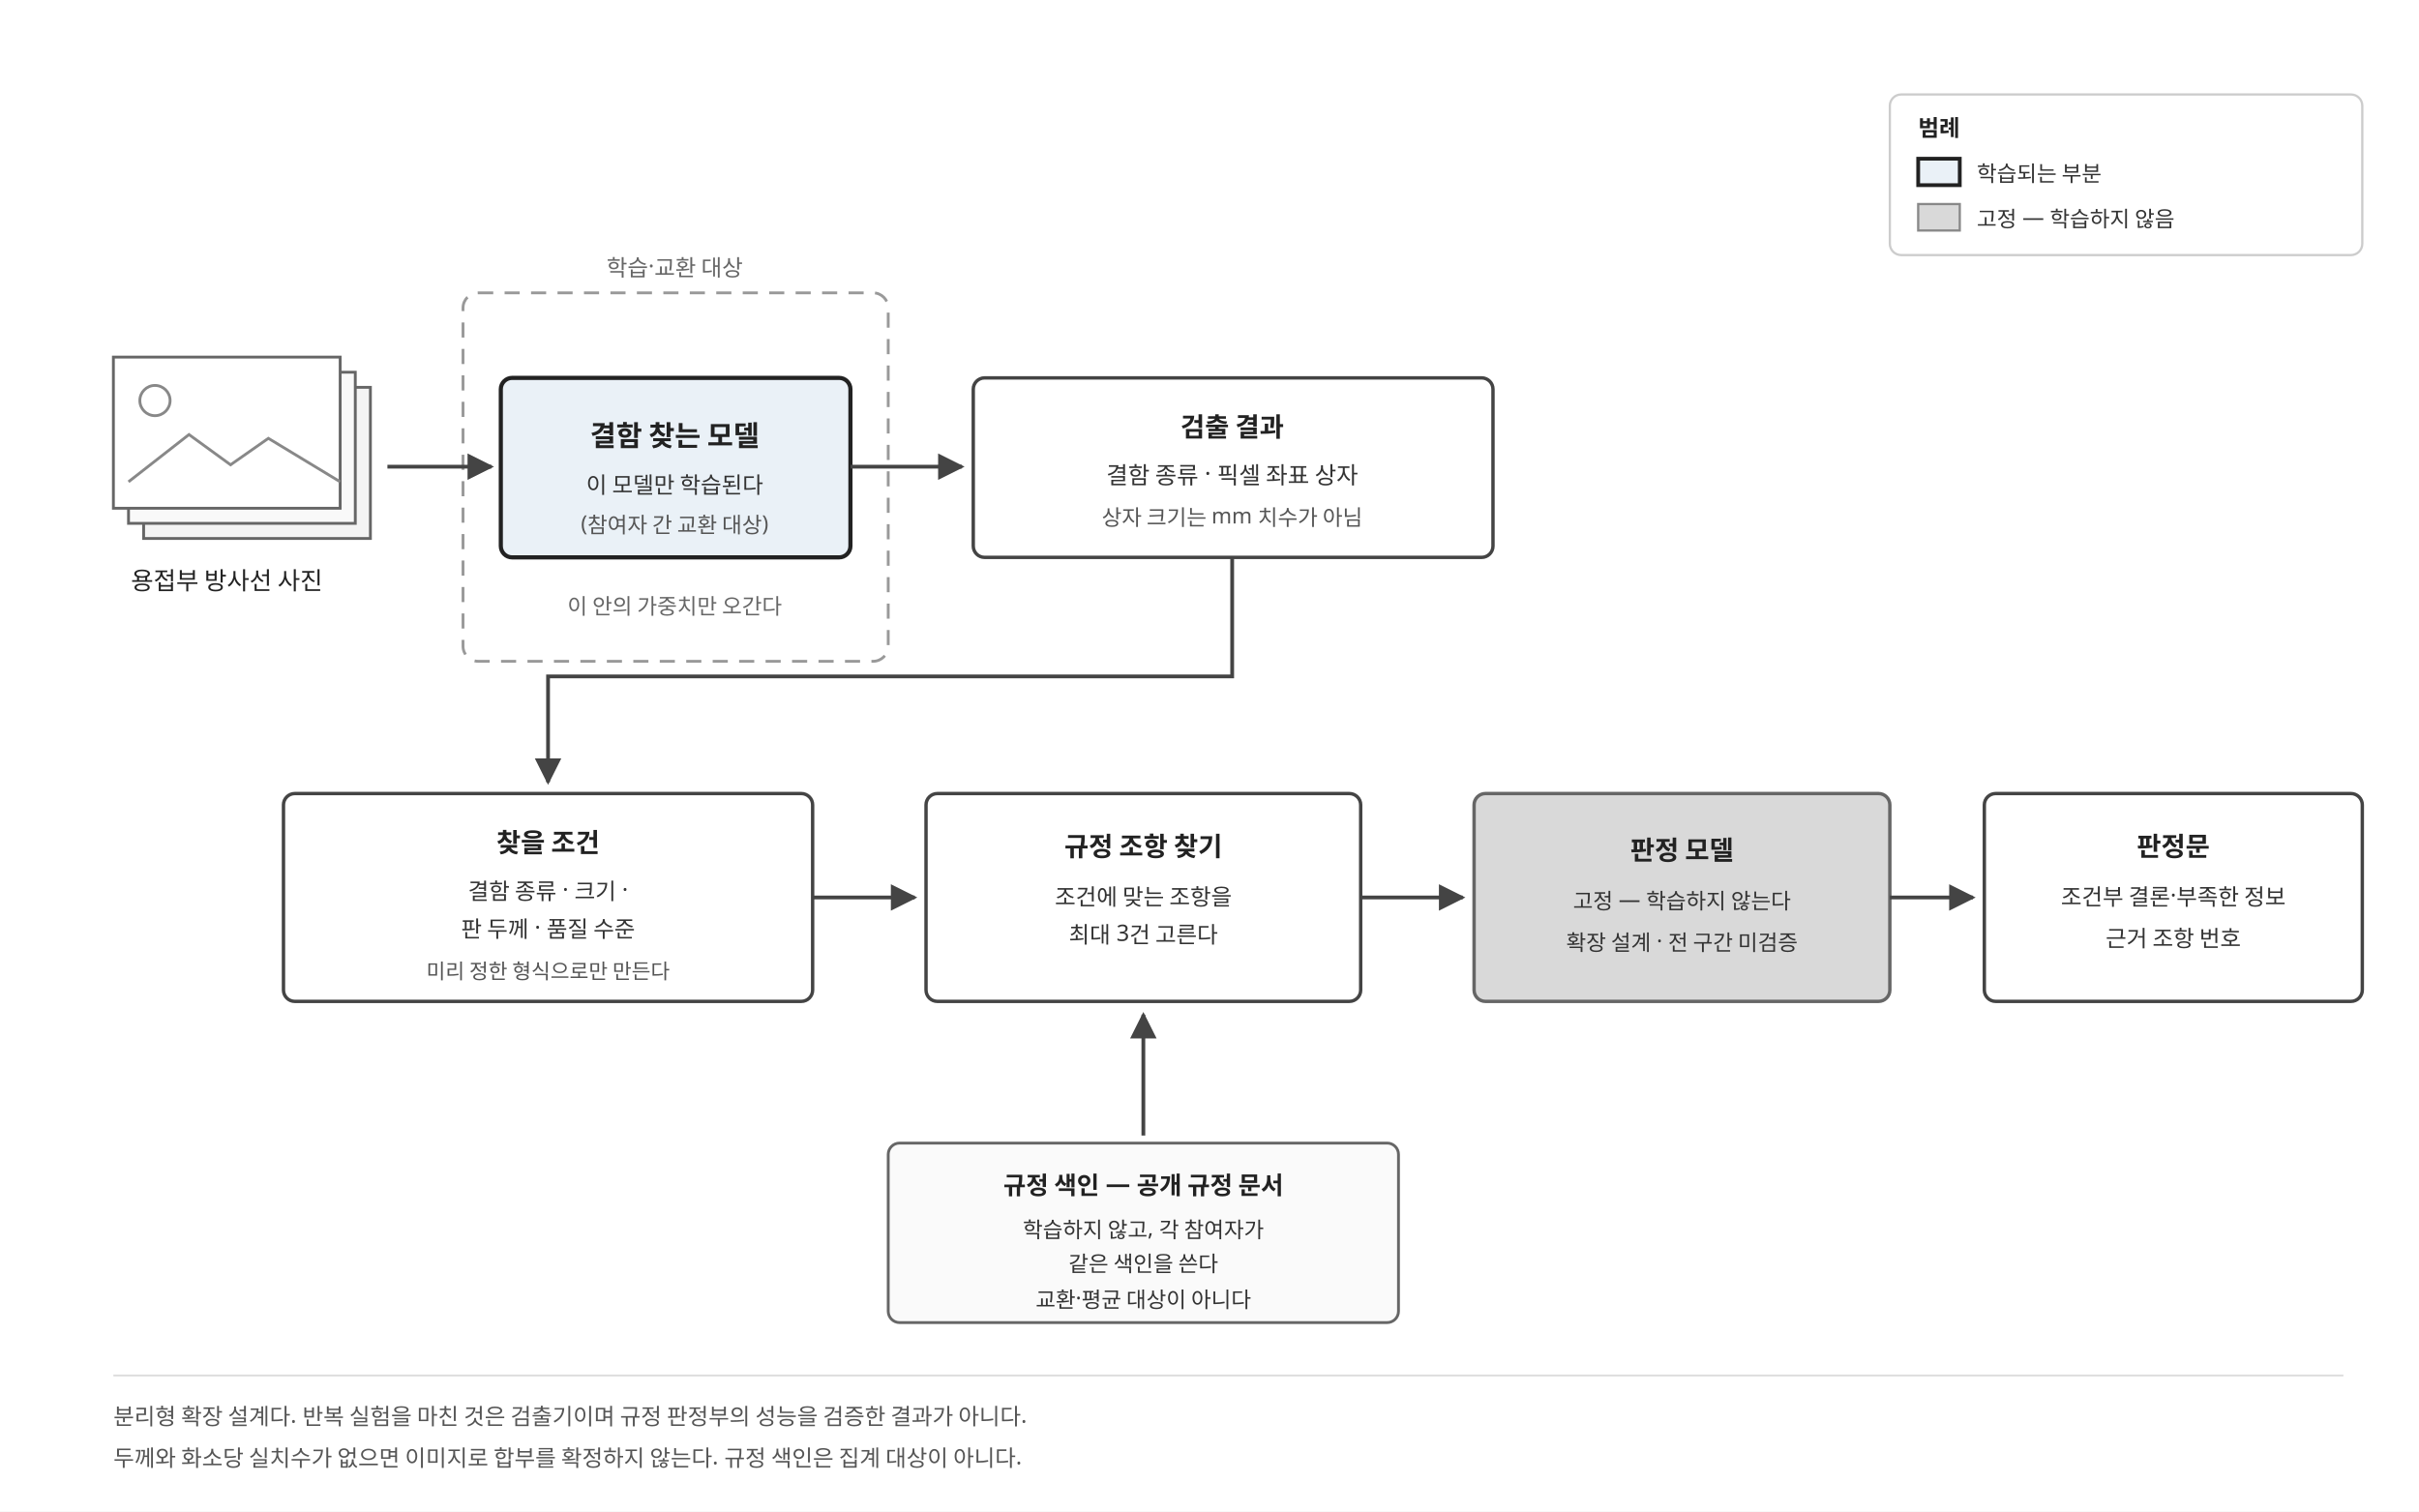
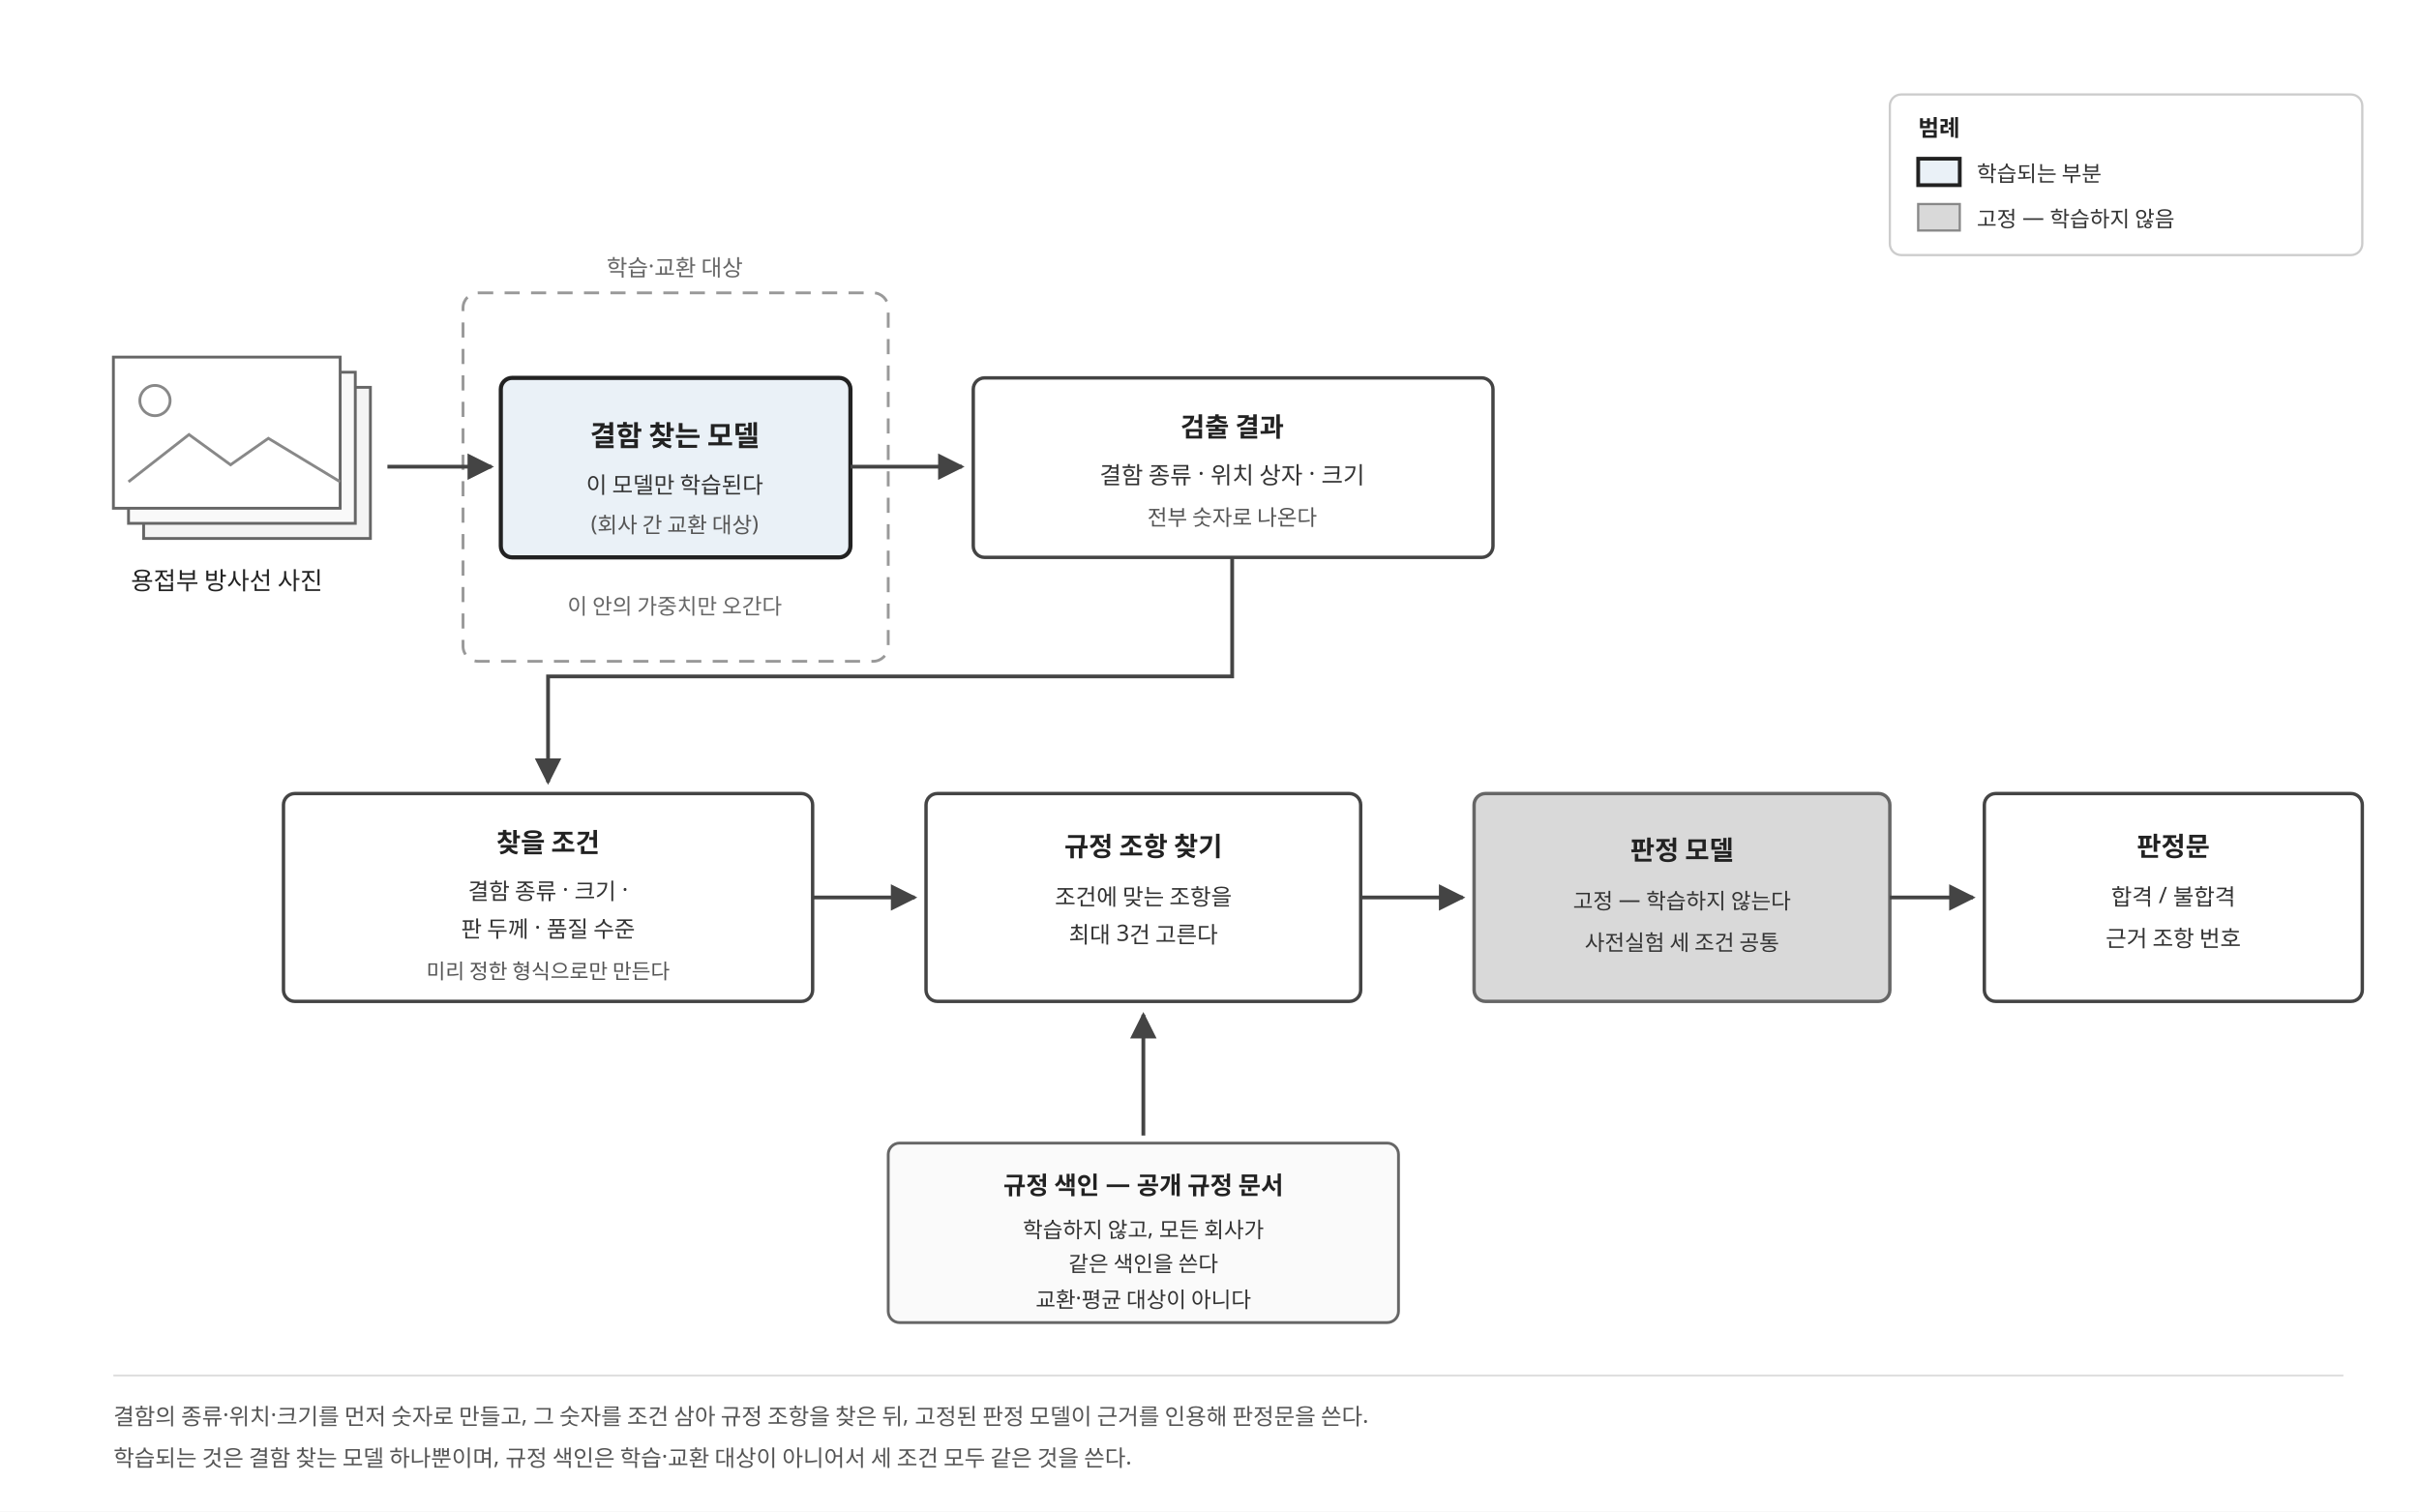
<svg xmlns="http://www.w3.org/2000/svg" width="1280" height="800" viewBox="0 0 1280 800" font-family="'Malgun Gothic','Apple SD Gothic Neo',sans-serif">
  <defs>
    <marker id="arrow" viewBox="0 0 10 10" refX="9" refY="5" markerWidth="7" markerHeight="7" orient="auto-start-reverse">
      <path d="M 0 0 L 10 5 L 0 10 z" fill="#444" />
    </marker>
  </defs>
  <rect x="0" y="0" width="1280" height="800" fill="#ffffff" />
  <rect x="1000" y="50" width="250" height="85" rx="6" fill="#ffffff" stroke="#cccccc" stroke-width="1.2" />
  <text x="1015" y="72" font-size="12" font-weight="bold" fill="#222">범례</text>
  <rect x="1015" y="84" width="22" height="14" fill="#eaf1f7" stroke="#222" stroke-width="2" />
  <text x="1046" y="96" font-size="11.5" fill="#333">학습되는 부분</text>
  <rect x="1015" y="108" width="22" height="14" fill="#d9d9d9" stroke="#888" stroke-width="1.2" />
  <text x="1046" y="120" font-size="11.5" fill="#333">고정 — 학습하지 않음</text>
  <g stroke="#666" stroke-width="1.5">
    <rect x="76" y="205" width="120" height="80" fill="#f4f4f4" />
    <rect x="68" y="197" width="120" height="80" fill="#f9f9f9" />
    <rect x="60" y="189" width="120" height="80" fill="#ffffff" />
  </g>
  <circle cx="82" cy="212" r="8" fill="none" stroke="#888" stroke-width="1.5" />
  <path d="M 68 255 L 100 230 L 122 246 L 142 232 L 180 255" fill="none" stroke="#888" stroke-width="1.5" />
  <text x="120" y="312" text-anchor="middle" font-size="13" fill="#222">용접부 방사선 사진</text>
  <rect x="245" y="155" width="225" height="195" rx="8" fill="none" stroke="#999999" stroke-width="1.5" stroke-dasharray="8 6" />
  <text x="357" y="146" text-anchor="middle" font-size="12" fill="#666">학습·교환 대상</text>
  <text x="357" y="325" text-anchor="middle" font-size="11.5" fill="#666">이 안의 가중치만 오간다</text>
  <rect x="265" y="200" width="185" height="95" rx="6" fill="#eaf1f7" stroke="#222" stroke-width="2.2" />
  <text x="357" y="236" text-anchor="middle" font-size="15" font-weight="bold" fill="#222">결함 찾는 모델</text>
  <text x="357" y="261" text-anchor="middle" font-size="12" fill="#333">이 모델만 학습된다</text>
-   <text x="357" y="281" text-anchor="middle" font-size="11.5" fill="#555">(참여자 간 교환 대상)</text>
+   <text x="357" y="281" text-anchor="middle" font-size="11.5" fill="#555">(회사 간 교환 대상)</text>
  <rect x="515" y="200" width="275" height="95" rx="6" fill="#ffffff" stroke="#444" stroke-width="1.8" />
  <text x="652" y="231" text-anchor="middle" font-size="14" font-weight="bold" fill="#222">검출 결과</text>
-   <text x="652" y="256" text-anchor="middle" font-size="12.5" fill="#333">결함 종류 · 픽셀 좌표 상자</text>
-   <text x="652" y="278" text-anchor="middle" font-size="11.5" fill="#555">상자 크기는 mm 치수가 아님</text>
+   <text x="652" y="256" text-anchor="middle" font-size="12.5" fill="#333">결함 종류 · 위치 상자 · 크기</text>
+   <text x="652" y="278" text-anchor="middle" font-size="11.5" fill="#555">전부 숫자로 나온다</text>
  <line x1="205" y1="247" x2="260" y2="247" stroke="#444" stroke-width="2" marker-end="url(#arrow)" />
  <line x1="450" y1="247" x2="509" y2="247" stroke="#444" stroke-width="2" marker-end="url(#arrow)" />
  <path d="M 652 295 L 652 358 L 290 358 L 290 414" fill="none" stroke="#444" stroke-width="2" marker-end="url(#arrow)" />
  <rect x="150" y="420" width="280" height="110" rx="6" fill="#ffffff" stroke="#444" stroke-width="1.8" />
  <text x="290" y="451" text-anchor="middle" font-size="14" font-weight="bold" fill="#222">찾을 조건</text>
  <text x="290" y="476" text-anchor="middle" font-size="12" fill="#333">결함 종류 · 크기 ·</text>
  <text x="290" y="496" text-anchor="middle" font-size="12" fill="#333">판 두께 · 품질 수준</text>
  <text x="290" y="518" text-anchor="middle" font-size="11" fill="#555">미리 정한 형식으로만 만든다</text>
  <rect x="490" y="420" width="230" height="110" rx="6" fill="#ffffff" stroke="#444" stroke-width="1.8" />
  <text x="605" y="453" text-anchor="middle" font-size="14" font-weight="bold" fill="#222">규정 조항 찾기</text>
  <text x="605" y="479" text-anchor="middle" font-size="12" fill="#333">조건에 맞는 조항을</text>
  <text x="605" y="499" text-anchor="middle" font-size="12" fill="#333">최대 3건 고른다</text>
  <rect x="780" y="420" width="220" height="110" rx="6" fill="#d9d9d9" stroke="#666" stroke-width="1.8" />
  <text x="890" y="455" text-anchor="middle" font-size="14" font-weight="bold" fill="#222">판정 모델</text>
  <text x="890" y="481" text-anchor="middle" font-size="11.5" fill="#333">고정 — 학습하지 않는다</text>
-   <text x="890" y="503" text-anchor="middle" font-size="11.5" fill="#333">확장 설계 · 전 구간 미검증</text>
+   <text x="890" y="503" text-anchor="middle" font-size="11.5" fill="#333">사전실험 세 조건 공통</text>
  <rect x="1050" y="420" width="200" height="110" rx="6" fill="#ffffff" stroke="#444" stroke-width="1.8" />
  <text x="1150" y="453" text-anchor="middle" font-size="14" font-weight="bold" fill="#222">판정문</text>
-   <text x="1150" y="479" text-anchor="middle" font-size="12" fill="#333">조건부 결론·부족한 정보</text>
+   <text x="1150" y="479" text-anchor="middle" font-size="12" fill="#333">합격 / 불합격</text>
  <text x="1150" y="501" text-anchor="middle" font-size="12" fill="#333">근거 조항 번호</text>
  <line x1="430" y1="475" x2="484" y2="475" stroke="#444" stroke-width="2" marker-end="url(#arrow)" />
  <line x1="720" y1="475" x2="774" y2="475" stroke="#444" stroke-width="2" marker-end="url(#arrow)" />
  <line x1="1000" y1="475" x2="1044" y2="475" stroke="#444" stroke-width="2" marker-end="url(#arrow)" />
  <rect x="470" y="605" width="270" height="95" rx="6" fill="#fafafa" stroke="#666" stroke-width="1.5" />
  <text x="605" y="632" text-anchor="middle" font-size="13" font-weight="bold" fill="#222">규정 색인 — 공개 규정 문서</text>
-   <text x="605" y="655" text-anchor="middle" font-size="11.5" fill="#333">학습하지 않고, 각 참여자가</text>
+   <text x="605" y="655" text-anchor="middle" font-size="11.5" fill="#333">학습하지 않고, 모든 회사가</text>
  <text x="605" y="673" text-anchor="middle" font-size="11.5" fill="#333">같은 색인을 쓴다</text>
  <text x="605" y="692" text-anchor="middle" font-size="11.5" fill="#333">교환·평균 대상이 아니다</text>
  <line x1="605" y1="601" x2="605" y2="537" stroke="#444" stroke-width="2" marker-end="url(#arrow)" />
  <line x1="60" y1="728" x2="1240" y2="728" stroke="#dddddd" stroke-width="1" />
-   <text x="60" y="754" font-size="12" fill="#555">분리형 확장 설계다. 반복 실험을 마친 것은 검출기이며 규정 판정부의 성능을 검증한 결과가 아니다.</text>
-   <text x="60" y="776" font-size="12" fill="#555">두께와 화소당 실치수가 없으면 이미지로 합부를 확정하지 않는다. 규정 색인은 집계 대상이 아니다.</text>
+   <text x="60" y="754" font-size="12" fill="#555">결함의 종류·위치·크기를 먼저 숫자로 만들고, 그 숫자를 조건 삼아 규정 조항을 찾은 뒤, 고정된 판정 모델이 근거를 인용해 판정문을 쓴다.</text>
+   <text x="60" y="776" font-size="12" fill="#555">학습되는 것은 결함 찾는 모델 하나뿐이며, 규정 색인은 학습·교환 대상이 아니어서 세 조건 모두 같은 것을 쓴다.</text>
</svg>
